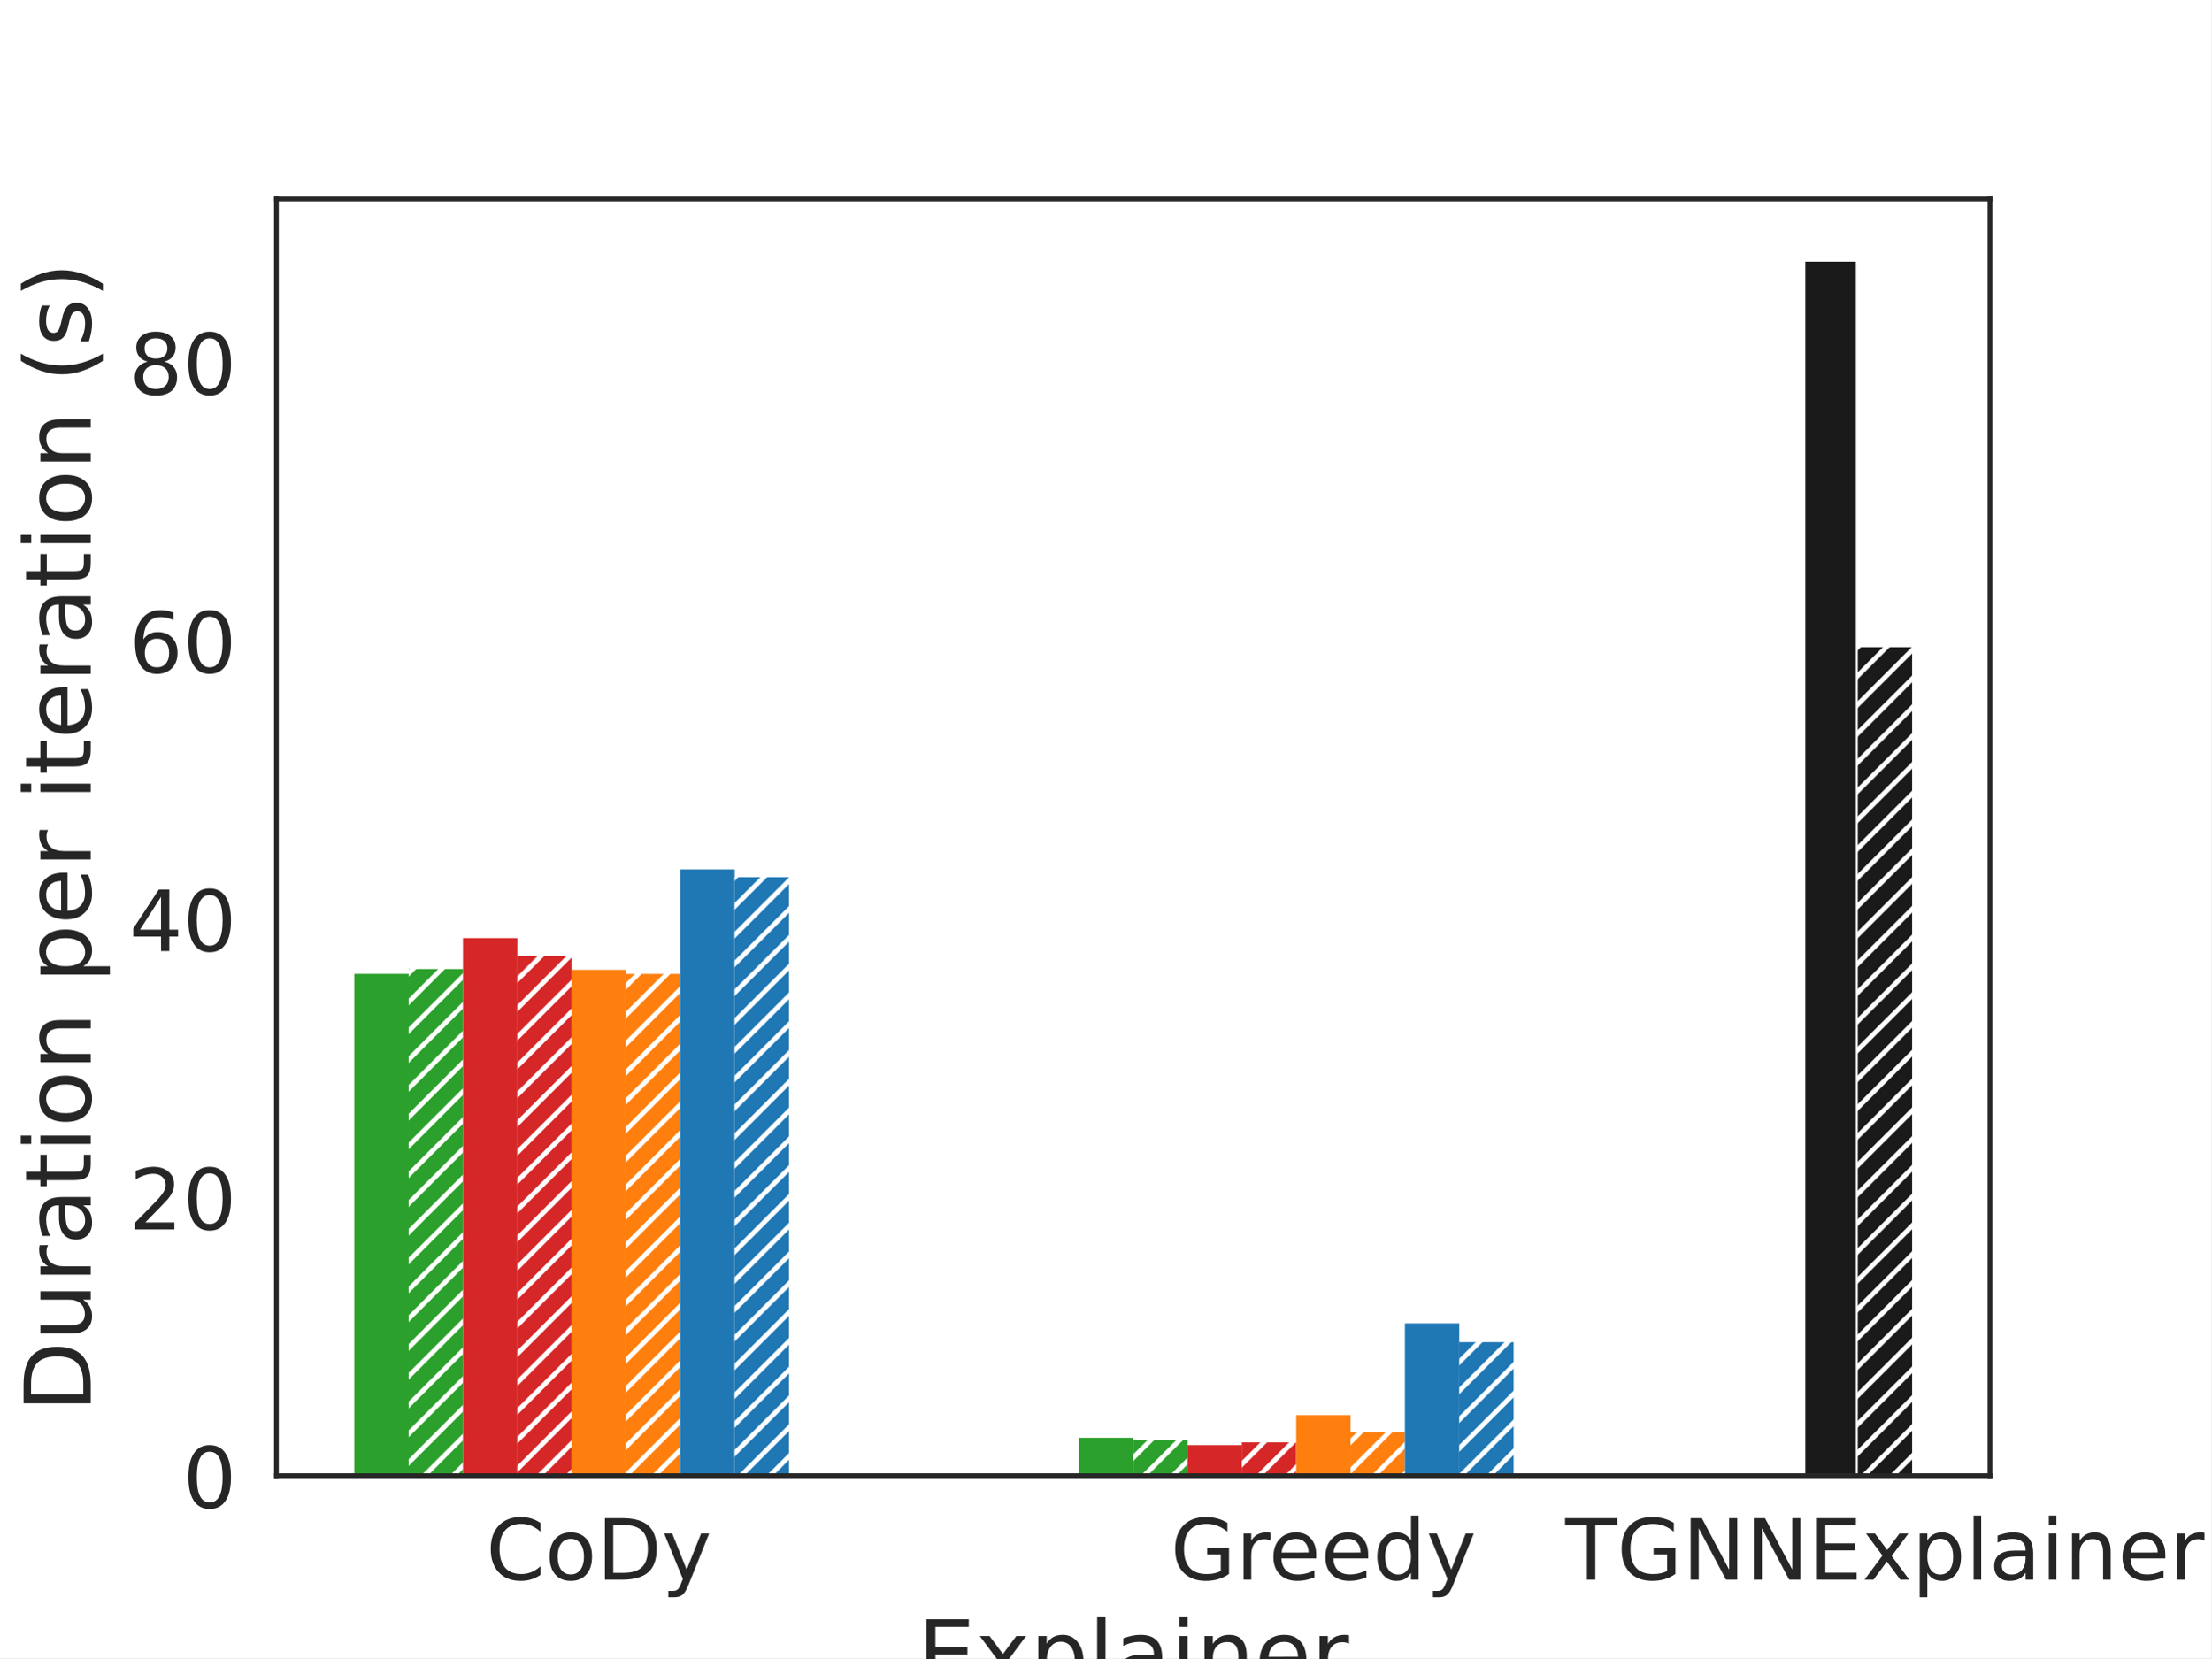
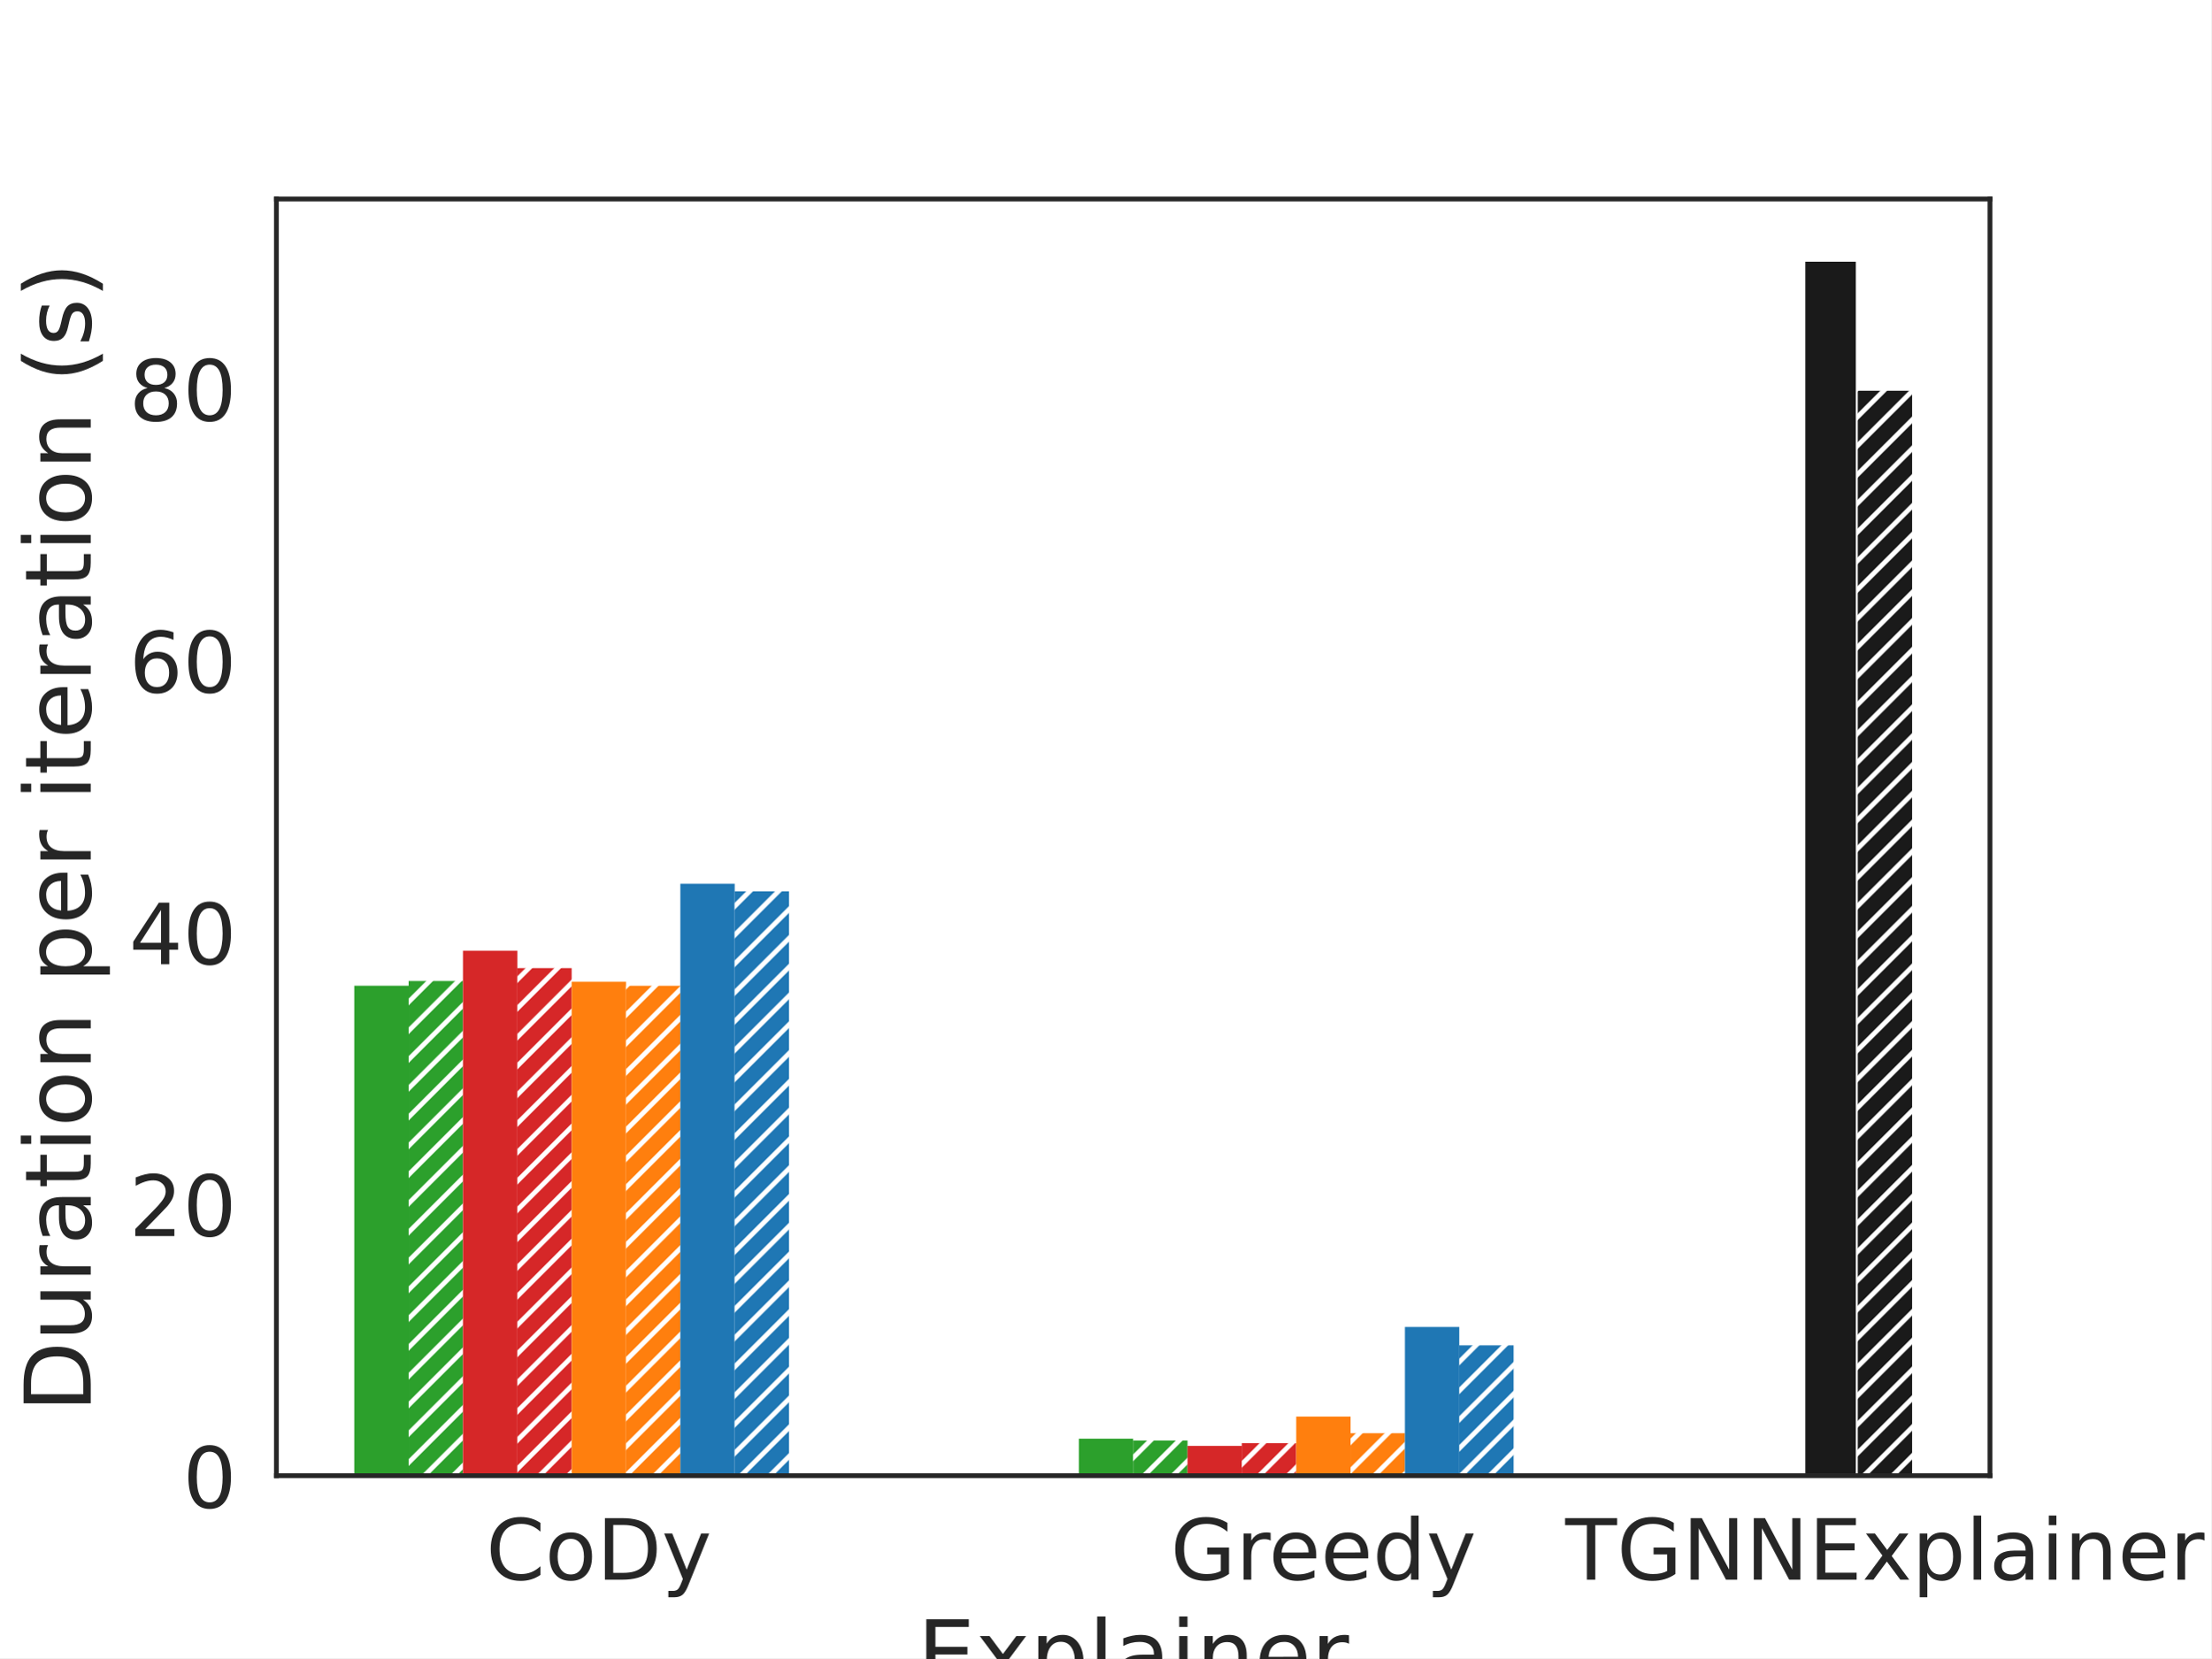
<svg xmlns="http://www.w3.org/2000/svg" xmlns:xlink="http://www.w3.org/1999/xlink" width="460.8pt" height="345.6pt" viewBox="0 0 460.8 345.6" version="1.1">
  <defs>
    <style type="text/css">*{stroke-linejoin: round; stroke-linecap: butt}</style>
  </defs>
  <g id="figure_1">
    <g id="patch_1">
      <path d="M 0 345.6  L 460.8 345.6  L 460.8 0  L 0 0  z " style="fill: #ffffff" />
    </g>
    <g id="axes_1">
      <g id="patch_2">
        <path d="M 57.6 307.584  L 414.72 307.584  L 414.72 41.472  L 57.6 41.472  z " style="fill: #ffffff" />
      </g>
      <g id="matplotlib.axis_1">
        <g id="xtick_1">
          <g id="text_1">
            <g style="fill: #262626" transform="translate(101.2821 329.2572)scale(0.176 -0.176)">
              <defs>
                <path id="DejaVuSans-43" d="M 4122 4306  L 4122 3641  Q 3803 3938 3442 4084  Q 3081 4231 2675 4231  Q 1875 4231 1450 3742  Q 1025 3253 1025 2328  Q 1025 1406 1450 917  Q 1875 428 2675 428  Q 3081 428 3442 575  Q 3803 722 4122 1019  L 4122 359  Q 3791 134 3420 21  Q 3050 -91 2638 -91  Q 1578 -91 968 557  Q 359 1206 359 2328  Q 359 3453 968 4101  Q 1578 4750 2638 4750  Q 3056 4750 3426 4639  Q 3797 4528 4122 4306  z " transform="scale(0.015625)" />
                <path id="DejaVuSans-6f" d="M 1959 3097  Q 1497 3097 1228 2736  Q 959 2375 959 1747  Q 959 1119 1226 758  Q 1494 397 1959 397  Q 2419 397 2687 759  Q 2956 1122 2956 1747  Q 2956 2369 2687 2733  Q 2419 3097 1959 3097  z M 1959 3584  Q 2709 3584 3137 3096  Q 3566 2609 3566 1747  Q 3566 888 3137 398  Q 2709 -91 1959 -91  Q 1206 -91 779 398  Q 353 888 353 1747  Q 353 2609 779 3096  Q 1206 3584 1959 3584  z " transform="scale(0.015625)" />
                <path id="DejaVuSans-44" d="M 1259 4147  L 1259 519  L 2022 519  Q 2988 519 3436 956  Q 3884 1394 3884 2338  Q 3884 3275 3436 3711  Q 2988 4147 2022 4147  L 1259 4147  z M 628 4666  L 1925 4666  Q 3281 4666 3915 4102  Q 4550 3538 4550 2338  Q 4550 1131 3912 565  Q 3275 0 1925 0  L 628 0  L 628 4666  z " transform="scale(0.015625)" />
                <path id="DejaVuSans-79" d="M 2059 -325  Q 1816 -950 1584 -1140  Q 1353 -1331 966 -1331  L 506 -1331  L 506 -850  L 844 -850  Q 1081 -850 1212 -737  Q 1344 -625 1503 -206  L 1606 56  L 191 3500  L 800 3500  L 1894 763  L 2988 3500  L 3597 3500  L 2059 -325  z " transform="scale(0.015625)" />
              </defs>
              <use xlink:href="#DejaVuSans-43" />
              <use xlink:href="#DejaVuSans-6f" x="69.824" />
              <use xlink:href="#DejaVuSans-44" x="131.006" />
              <use xlink:href="#DejaVuSans-79" x="208.008" />
            </g>
          </g>
        </g>
        <g id="xtick_2">
          <g id="text_2">
            <g style="fill: #262626" transform="translate(243.9352 329.2572)scale(0.176 -0.176)">
              <defs>
                <path id="DejaVuSans-47" d="M 3809 666  L 3809 1919  L 2778 1919  L 2778 2438  L 4434 2438  L 4434 434  Q 4069 175 3628 42  Q 3188 -91 2688 -91  Q 1594 -91 976 548  Q 359 1188 359 2328  Q 359 3472 976 4111  Q 1594 4750 2688 4750  Q 3144 4750 3555 4637  Q 3966 4525 4313 4306  L 4313 3634  Q 3963 3931 3569 4081  Q 3175 4231 2741 4231  Q 1884 4231 1454 3753  Q 1025 3275 1025 2328  Q 1025 1384 1454 906  Q 1884 428 2741 428  Q 3075 428 3337 486  Q 3600 544 3809 666  z " transform="scale(0.015625)" />
                <path id="DejaVuSans-72" d="M 2631 2963  Q 2534 3019 2420 3045  Q 2306 3072 2169 3072  Q 1681 3072 1420 2755  Q 1159 2438 1159 1844  L 1159 0  L 581 0  L 581 3500  L 1159 3500  L 1159 2956  Q 1341 3275 1631 3429  Q 1922 3584 2338 3584  Q 2397 3584 2469 3576  Q 2541 3569 2628 3553  L 2631 2963  z " transform="scale(0.015625)" />
                <path id="DejaVuSans-65" d="M 3597 1894  L 3597 1613  L 953 1613  Q 991 1019 1311 708  Q 1631 397 2203 397  Q 2534 397 2845 478  Q 3156 559 3463 722  L 3463 178  Q 3153 47 2828 -22  Q 2503 -91 2169 -91  Q 1331 -91 842 396  Q 353 884 353 1716  Q 353 2575 817 3079  Q 1281 3584 2069 3584  Q 2775 3584 3186 3129  Q 3597 2675 3597 1894  z M 3022 2063  Q 3016 2534 2758 2815  Q 2500 3097 2075 3097  Q 1594 3097 1305 2825  Q 1016 2553 972 2059  L 3022 2063  z " transform="scale(0.015625)" />
                <path id="DejaVuSans-64" d="M 2906 2969  L 2906 4863  L 3481 4863  L 3481 0  L 2906 0  L 2906 525  Q 2725 213 2448 61  Q 2172 -91 1784 -91  Q 1150 -91 751 415  Q 353 922 353 1747  Q 353 2572 751 3078  Q 1150 3584 1784 3584  Q 2172 3584 2448 3432  Q 2725 3281 2906 2969  z M 947 1747  Q 947 1113 1208 752  Q 1469 391 1925 391  Q 2381 391 2643 752  Q 2906 1113 2906 1747  Q 2906 2381 2643 2742  Q 2381 3103 1925 3103  Q 1469 3103 1208 2742  Q 947 2381 947 1747  z " transform="scale(0.015625)" />
              </defs>
              <use xlink:href="#DejaVuSans-47" />
              <use xlink:href="#DejaVuSans-72" x="77.49" />
              <use xlink:href="#DejaVuSans-65" x="116.354" />
              <use xlink:href="#DejaVuSans-65" x="177.877" />
              <use xlink:href="#DejaVuSans-64" x="239.4" />
              <use xlink:href="#DejaVuSans-79" x="302.877" />
            </g>
          </g>
        </g>
        <g id="xtick_3">
          <g id="text_3">
            <g style="fill: #262626" transform="translate(326.2169 329.2572)scale(0.176 -0.176)">
              <defs>
                <path id="DejaVuSans-54" d="M -19 4666  L 3928 4666  L 3928 4134  L 2272 4134  L 2272 0  L 1638 0  L 1638 4134  L -19 4134  L -19 4666  z " transform="scale(0.015625)" />
                <path id="DejaVuSans-4e" d="M 628 4666  L 1478 4666  L 3547 763  L 3547 4666  L 4159 4666  L 4159 0  L 3309 0  L 1241 3903  L 1241 0  L 628 0  L 628 4666  z " transform="scale(0.015625)" />
                <path id="DejaVuSans-45" d="M 628 4666  L 3578 4666  L 3578 4134  L 1259 4134  L 1259 2753  L 3481 2753  L 3481 2222  L 1259 2222  L 1259 531  L 3634 531  L 3634 0  L 628 0  L 628 4666  z " transform="scale(0.015625)" />
                <path id="DejaVuSans-78" d="M 3513 3500  L 2247 1797  L 3578 0  L 2900 0  L 1881 1375  L 863 0  L 184 0  L 1544 1831  L 300 3500  L 978 3500  L 1906 2253  L 2834 3500  L 3513 3500  z " transform="scale(0.015625)" />
                <path id="DejaVuSans-70" d="M 1159 525  L 1159 -1331  L 581 -1331  L 581 3500  L 1159 3500  L 1159 2969  Q 1341 3281 1617 3432  Q 1894 3584 2278 3584  Q 2916 3584 3314 3078  Q 3713 2572 3713 1747  Q 3713 922 3314 415  Q 2916 -91 2278 -91  Q 1894 -91 1617 61  Q 1341 213 1159 525  z M 3116 1747  Q 3116 2381 2855 2742  Q 2594 3103 2138 3103  Q 1681 3103 1420 2742  Q 1159 2381 1159 1747  Q 1159 1113 1420 752  Q 1681 391 2138 391  Q 2594 391 2855 752  Q 3116 1113 3116 1747  z " transform="scale(0.015625)" />
                <path id="DejaVuSans-6c" d="M 603 4863  L 1178 4863  L 1178 0  L 603 0  L 603 4863  z " transform="scale(0.015625)" />
                <path id="DejaVuSans-61" d="M 2194 1759  Q 1497 1759 1228 1600  Q 959 1441 959 1056  Q 959 750 1161 570  Q 1363 391 1709 391  Q 2188 391 2477 730  Q 2766 1069 2766 1631  L 2766 1759  L 2194 1759  z M 3341 1997  L 3341 0  L 2766 0  L 2766 531  Q 2569 213 2275 61  Q 1981 -91 1556 -91  Q 1019 -91 701 211  Q 384 513 384 1019  Q 384 1609 779 1909  Q 1175 2209 1959 2209  L 2766 2209  L 2766 2266  Q 2766 2663 2505 2880  Q 2244 3097 1772 3097  Q 1472 3097 1187 3025  Q 903 2953 641 2809  L 641 3341  Q 956 3463 1253 3523  Q 1550 3584 1831 3584  Q 2591 3584 2966 3190  Q 3341 2797 3341 1997  z " transform="scale(0.015625)" />
                <path id="DejaVuSans-69" d="M 603 3500  L 1178 3500  L 1178 0  L 603 0  L 603 3500  z M 603 4863  L 1178 4863  L 1178 4134  L 603 4134  L 603 4863  z " transform="scale(0.015625)" />
                <path id="DejaVuSans-6e" d="M 3513 2113  L 3513 0  L 2938 0  L 2938 2094  Q 2938 2591 2744 2837  Q 2550 3084 2163 3084  Q 1697 3084 1428 2787  Q 1159 2491 1159 1978  L 1159 0  L 581 0  L 581 3500  L 1159 3500  L 1159 2956  Q 1366 3272 1645 3428  Q 1925 3584 2291 3584  Q 2894 3584 3203 3211  Q 3513 2838 3513 2113  z " transform="scale(0.015625)" />
              </defs>
              <use xlink:href="#DejaVuSans-54" />
              <use xlink:href="#DejaVuSans-47" x="61.084" />
              <use xlink:href="#DejaVuSans-4e" x="138.574" />
              <use xlink:href="#DejaVuSans-4e" x="213.379" />
              <use xlink:href="#DejaVuSans-45" x="288.184" />
              <use xlink:href="#DejaVuSans-78" x="351.367" />
              <use xlink:href="#DejaVuSans-70" x="410.547" />
              <use xlink:href="#DejaVuSans-6c" x="474.023" />
              <use xlink:href="#DejaVuSans-61" x="501.807" />
              <use xlink:href="#DejaVuSans-69" x="563.086" />
              <use xlink:href="#DejaVuSans-6e" x="590.869" />
              <use xlink:href="#DejaVuSans-65" x="654.248" />
              <use xlink:href="#DejaVuSans-72" x="715.771" />
            </g>
          </g>
        </g>
        <g id="text_4">
          <g style="fill: #262626" transform="translate(191.163 351.5065)scale(0.192 -0.192)">
            <use xlink:href="#DejaVuSans-45" />
            <use xlink:href="#DejaVuSans-78" x="63.184" />
            <use xlink:href="#DejaVuSans-70" x="122.363" />
            <use xlink:href="#DejaVuSans-6c" x="185.84" />
            <use xlink:href="#DejaVuSans-61" x="213.623" />
            <use xlink:href="#DejaVuSans-69" x="274.902" />
            <use xlink:href="#DejaVuSans-6e" x="302.686" />
            <use xlink:href="#DejaVuSans-65" x="366.064" />
            <use xlink:href="#DejaVuSans-72" x="427.588" />
          </g>
        </g>
      </g>
      <g id="matplotlib.axis_2">
        <g id="ytick_1">
          <g id="text_5">
            <g style="fill: #262626" transform="translate(38.102 314.2706)scale(0.176 -0.176)">
              <defs>
                <path id="DejaVuSans-30" d="M 2034 4250  Q 1547 4250 1301 3770  Q 1056 3291 1056 2328  Q 1056 1369 1301 889  Q 1547 409 2034 409  Q 2525 409 2770 889  Q 3016 1369 3016 2328  Q 3016 3291 2770 3770  Q 2525 4250 2034 4250  z M 2034 4750  Q 2819 4750 3233 4129  Q 3647 3509 3647 2328  Q 3647 1150 3233 529  Q 2819 -91 2034 -91  Q 1250 -91 836 529  Q 422 1150 422 2328  Q 422 3509 836 4129  Q 1250 4750 2034 4750  z " transform="scale(0.015625)" />
              </defs>
              <use xlink:href="#DejaVuSans-30" />
            </g>
          </g>
        </g>
        <g id="ytick_2">
          <g id="text_6">
-             <g style="fill: #262626" transform="translate(26.904 256.2532)scale(0.176 -0.176)">
+             <g style="fill: #262626" transform="translate(26.904 257.6243)scale(0.176 -0.176)">
              <defs>
                <path id="DejaVuSans-32" d="M 1228 531  L 3431 531  L 3431 0  L 469 0  L 469 531  Q 828 903 1448 1529  Q 2069 2156 2228 2338  Q 2531 2678 2651 2914  Q 2772 3150 2772 3378  Q 2772 3750 2511 3984  Q 2250 4219 1831 4219  Q 1534 4219 1204 4116  Q 875 4013 500 3803  L 500 4441  Q 881 4594 1212 4672  Q 1544 4750 1819 4750  Q 2544 4750 2975 4387  Q 3406 4025 3406 3419  Q 3406 3131 3298 2873  Q 3191 2616 2906 2266  Q 2828 2175 2409 1742  Q 1991 1309 1228 531  z " transform="scale(0.015625)" />
              </defs>
              <use xlink:href="#DejaVuSans-32" />
              <use xlink:href="#DejaVuSans-30" x="63.623" />
            </g>
          </g>
        </g>
        <g id="ytick_3">
          <g id="text_7">
-             <g style="fill: #262626" transform="translate(26.904 198.2358)scale(0.176 -0.176)">
+             <g style="fill: #262626" transform="translate(26.904 200.9779)scale(0.176 -0.176)">
              <defs>
                <path id="DejaVuSans-34" d="M 2419 4116  L 825 1625  L 2419 1625  L 2419 4116  z M 2253 4666  L 3047 4666  L 3047 1625  L 3713 1625  L 3713 1100  L 3047 1100  L 3047 0  L 2419 0  L 2419 1100  L 313 1100  L 313 1709  L 2253 4666  z " transform="scale(0.015625)" />
              </defs>
              <use xlink:href="#DejaVuSans-34" />
              <use xlink:href="#DejaVuSans-30" x="63.623" />
            </g>
          </g>
        </g>
        <g id="ytick_4">
          <g id="text_8">
-             <g style="fill: #262626" transform="translate(26.904 140.2183)scale(0.176 -0.176)">
+             <g style="fill: #262626" transform="translate(26.904 144.3316)scale(0.176 -0.176)">
              <defs>
                <path id="DejaVuSans-36" d="M 2113 2584  Q 1688 2584 1439 2293  Q 1191 2003 1191 1497  Q 1191 994 1439 701  Q 1688 409 2113 409  Q 2538 409 2786 701  Q 3034 994 3034 1497  Q 3034 2003 2786 2293  Q 2538 2584 2113 2584  z M 3366 4563  L 3366 3988  Q 3128 4100 2886 4159  Q 2644 4219 2406 4219  Q 1781 4219 1451 3797  Q 1122 3375 1075 2522  Q 1259 2794 1537 2939  Q 1816 3084 2150 3084  Q 2853 3084 3261 2657  Q 3669 2231 3669 1497  Q 3669 778 3244 343  Q 2819 -91 2113 -91  Q 1303 -91 875 529  Q 447 1150 447 2328  Q 447 3434 972 4092  Q 1497 4750 2381 4750  Q 2619 4750 2861 4703  Q 3103 4656 3366 4563  z " transform="scale(0.015625)" />
              </defs>
              <use xlink:href="#DejaVuSans-36" />
              <use xlink:href="#DejaVuSans-30" x="63.623" />
            </g>
          </g>
        </g>
        <g id="ytick_5">
          <g id="text_9">
-             <g style="fill: #262626" transform="translate(26.904 82.20089)scale(0.176 -0.176)">
+             <g style="fill: #262626" transform="translate(26.904 87.68528)scale(0.176 -0.176)">
              <defs>
                <path id="DejaVuSans-38" d="M 2034 2216  Q 1584 2216 1326 1975  Q 1069 1734 1069 1313  Q 1069 891 1326 650  Q 1584 409 2034 409  Q 2484 409 2743 651  Q 3003 894 3003 1313  Q 3003 1734 2745 1975  Q 2488 2216 2034 2216  z M 1403 2484  Q 997 2584 770 2862  Q 544 3141 544 3541  Q 544 4100 942 4425  Q 1341 4750 2034 4750  Q 2731 4750 3128 4425  Q 3525 4100 3525 3541  Q 3525 3141 3298 2862  Q 3072 2584 2669 2484  Q 3125 2378 3379 2068  Q 3634 1759 3634 1313  Q 3634 634 3220 271  Q 2806 -91 2034 -91  Q 1263 -91 848 271  Q 434 634 434 1313  Q 434 1759 690 2068  Q 947 2378 1403 2484  z M 1172 3481  Q 1172 3119 1398 2916  Q 1625 2713 2034 2713  Q 2441 2713 2670 2916  Q 2900 3119 2900 3481  Q 2900 3844 2670 4047  Q 2441 4250 2034 4250  Q 1625 4250 1398 4047  Q 1172 3844 1172 3481  z " transform="scale(0.015625)" />
              </defs>
              <use xlink:href="#DejaVuSans-38" />
              <use xlink:href="#DejaVuSans-30" x="63.623" />
            </g>
          </g>
        </g>
        <g id="text_10">
          <g style="fill: #262626" transform="translate(18.911 294.3705)rotate(-90)scale(0.192 -0.192)">
            <defs>
              <path id="DejaVuSans-75" d="M 544 1381  L 544 3500  L 1119 3500  L 1119 1403  Q 1119 906 1312 657  Q 1506 409 1894 409  Q 2359 409 2629 706  Q 2900 1003 2900 1516  L 2900 3500  L 3475 3500  L 3475 0  L 2900 0  L 2900 538  Q 2691 219 2414 64  Q 2138 -91 1772 -91  Q 1169 -91 856 284  Q 544 659 544 1381  z M 1991 3584  L 1991 3584  z " transform="scale(0.015625)" />
              <path id="DejaVuSans-74" d="M 1172 4494  L 1172 3500  L 2356 3500  L 2356 3053  L 1172 3053  L 1172 1153  Q 1172 725 1289 603  Q 1406 481 1766 481  L 2356 481  L 2356 0  L 1766 0  Q 1100 0 847 248  Q 594 497 594 1153  L 594 3053  L 172 3053  L 172 3500  L 594 3500  L 594 4494  L 1172 4494  z " transform="scale(0.015625)" />
              <path id="DejaVuSans-20" transform="scale(0.015625)" />
              <path id="DejaVuSans-28" d="M 1984 4856  Q 1566 4138 1362 3434  Q 1159 2731 1159 2009  Q 1159 1288 1364 580  Q 1569 -128 1984 -844  L 1484 -844  Q 1016 -109 783 600  Q 550 1309 550 2009  Q 550 2706 781 3412  Q 1013 4119 1484 4856  L 1984 4856  z " transform="scale(0.015625)" />
              <path id="DejaVuSans-73" d="M 2834 3397  L 2834 2853  Q 2591 2978 2328 3040  Q 2066 3103 1784 3103  Q 1356 3103 1142 2972  Q 928 2841 928 2578  Q 928 2378 1081 2264  Q 1234 2150 1697 2047  L 1894 2003  Q 2506 1872 2764 1633  Q 3022 1394 3022 966  Q 3022 478 2636 193  Q 2250 -91 1575 -91  Q 1294 -91 989 -36  Q 684 19 347 128  L 347 722  Q 666 556 975 473  Q 1284 391 1588 391  Q 1994 391 2212 530  Q 2431 669 2431 922  Q 2431 1156 2273 1281  Q 2116 1406 1581 1522  L 1381 1569  Q 847 1681 609 1914  Q 372 2147 372 2553  Q 372 3047 722 3315  Q 1072 3584 1716 3584  Q 2034 3584 2315 3537  Q 2597 3491 2834 3397  z " transform="scale(0.015625)" />
              <path id="DejaVuSans-29" d="M 513 4856  L 1013 4856  Q 1481 4119 1714 3412  Q 1947 2706 1947 2009  Q 1947 1309 1714 600  Q 1481 -109 1013 -844  L 513 -844  Q 928 -128 1133 580  Q 1338 1288 1338 2009  Q 1338 2731 1133 3434  Q 928 4138 513 4856  z " transform="scale(0.015625)" />
            </defs>
            <use xlink:href="#DejaVuSans-44" />
            <use xlink:href="#DejaVuSans-75" x="77.002" />
            <use xlink:href="#DejaVuSans-72" x="140.381" />
            <use xlink:href="#DejaVuSans-61" x="181.494" />
            <use xlink:href="#DejaVuSans-74" x="242.773" />
            <use xlink:href="#DejaVuSans-69" x="281.982" />
            <use xlink:href="#DejaVuSans-6f" x="309.766" />
            <use xlink:href="#DejaVuSans-6e" x="370.947" />
            <use xlink:href="#DejaVuSans-20" x="434.326" />
            <use xlink:href="#DejaVuSans-70" x="466.113" />
            <use xlink:href="#DejaVuSans-65" x="529.59" />
            <use xlink:href="#DejaVuSans-72" x="591.113" />
            <use xlink:href="#DejaVuSans-20" x="632.227" />
            <use xlink:href="#DejaVuSans-69" x="664.014" />
            <use xlink:href="#DejaVuSans-74" x="691.797" />
            <use xlink:href="#DejaVuSans-65" x="731.006" />
            <use xlink:href="#DejaVuSans-72" x="792.529" />
            <use xlink:href="#DejaVuSans-61" x="833.643" />
            <use xlink:href="#DejaVuSans-74" x="894.922" />
            <use xlink:href="#DejaVuSans-69" x="934.131" />
            <use xlink:href="#DejaVuSans-6f" x="961.914" />
            <use xlink:href="#DejaVuSans-6e" x="1023.096" />
            <use xlink:href="#DejaVuSans-20" x="1086.475" />
            <use xlink:href="#DejaVuSans-28" x="1118.262" />
            <use xlink:href="#DejaVuSans-73" x="1157.275" />
            <use xlink:href="#DejaVuSans-29" x="1209.375" />
          </g>
        </g>
      </g>
      <g id="patch_3">
-         <path d="M 73.833 307.584  L 85.158 307.584  L 85.158 202.98  L 73.833 202.98  z " clip-path="url(#pb227a36627)" style="fill: #2ca02c" />
+         <path d="M 73.833 307.584  L 85.158 307.584  L 85.158 205.452  L 73.833 205.452  z " clip-path="url(#p4093c623b0)" style="fill: #2ca02c" />
      </g>
      <g id="patch_4">
-         <path d="M 224.835 307.584  L 236.16 307.584  L 236.16 299.68  L 224.835 299.68  z " clip-path="url(#pb227a36627)" style="fill: #2ca02c" />
+         <path d="M 224.835 307.584  L 236.16 307.584  L 236.16 299.867  L 224.835 299.867  z " clip-path="url(#p4093c623b0)" style="fill: #2ca02c" />
      </g>
      <g id="patch_5">
-         <path d="M 85.158 307.584  L 96.483 307.584  L 96.483 201.978  L 85.158 201.978  z " clip-path="url(#pb227a36627)" style="fill: url(#h24ae579497)" />
+         <path d="M 85.158 307.584  L 96.483 307.584  L 96.483 204.474  L 85.158 204.474  z " clip-path="url(#p4093c623b0)" style="fill: url(#h8b6568f198)" />
      </g>
      <g id="patch_6">
-         <path d="M 236.16 307.584  L 247.485 307.584  L 247.485 300.083  L 236.16 300.083  z " clip-path="url(#pb227a36627)" style="fill: url(#h24ae579497)" />
+         <path d="M 236.16 307.584  L 247.485 307.584  L 247.485 300.261  L 236.16 300.261  z " clip-path="url(#p4093c623b0)" style="fill: url(#h8b6568f198)" />
      </g>
      <g id="patch_7">
-         <path d="M 96.483 307.584  L 107.808 307.584  L 107.808 195.522  L 96.483 195.522  z " clip-path="url(#pb227a36627)" style="fill: #d62728" />
+         <path d="M 96.483 307.584  L 107.808 307.584  L 107.808 198.17  L 96.483 198.17  z " clip-path="url(#p4093c623b0)" style="fill: #d62728" />
      </g>
      <g id="patch_8">
-         <path d="M 247.485 307.584  L 258.81 307.584  L 258.81 301.221  L 247.485 301.221  z " clip-path="url(#pb227a36627)" style="fill: #d62728" />
+         <path d="M 247.485 307.584  L 258.81 307.584  L 258.81 301.372  L 247.485 301.372  z " clip-path="url(#p4093c623b0)" style="fill: #d62728" />
      </g>
      <g id="patch_9">
-         <path d="M 107.808 307.584  L 119.133 307.584  L 119.133 199.223  L 107.808 199.223  z " clip-path="url(#pb227a36627)" style="fill: url(#ha0f1380c90)" />
+         <path d="M 107.808 307.584  L 119.133 307.584  L 119.133 201.784  L 107.808 201.784  z " clip-path="url(#p4093c623b0)" style="fill: url(#h179e9ea481)" />
      </g>
      <g id="patch_10">
-         <path d="M 258.81 307.584  L 270.135 307.584  L 270.135 300.638  L 258.81 300.638  z " clip-path="url(#pb227a36627)" style="fill: url(#ha0f1380c90)" />
+         <path d="M 258.81 307.584  L 270.135 307.584  L 270.135 300.802  L 258.81 300.802  z " clip-path="url(#p4093c623b0)" style="fill: url(#h179e9ea481)" />
      </g>
      <g id="patch_11">
-         <path d="M 119.133 307.584  L 130.459 307.584  L 130.459 202.135  L 119.133 202.135  z " clip-path="url(#pb227a36627)" style="fill: #ff7f0e" />
+         <path d="M 119.133 307.584  L 130.459 307.584  L 130.459 204.627  L 119.133 204.627  z " clip-path="url(#p4093c623b0)" style="fill: #ff7f0e" />
      </g>
      <g id="patch_12">
-         <path d="M 270.135 307.584  L 281.461 307.584  L 281.461 294.958  L 270.135 294.958  z " clip-path="url(#pb227a36627)" style="fill: #ff7f0e" />
+         <path d="M 270.135 307.584  L 281.461 307.584  L 281.461 295.256  L 270.135 295.256  z " clip-path="url(#p4093c623b0)" style="fill: #ff7f0e" />
      </g>
      <g id="patch_13">
-         <path d="M 130.459 307.584  L 141.784 307.584  L 141.784 202.997  L 130.459 202.997  z " clip-path="url(#pb227a36627)" style="fill: url(#h667bf86b83)" />
+         <path d="M 130.459 307.584  L 141.784 307.584  L 141.784 205.469  L 130.459 205.469  z " clip-path="url(#p4093c623b0)" style="fill: url(#h2ea6c46c88)" />
      </g>
      <g id="patch_14">
-         <path d="M 281.461 307.584  L 292.786 307.584  L 292.786 298.501  L 281.461 298.501  z " clip-path="url(#pb227a36627)" style="fill: url(#h667bf86b83)" />
+         <path d="M 281.461 307.584  L 292.786 307.584  L 292.786 298.716  L 281.461 298.716  z " clip-path="url(#p4093c623b0)" style="fill: url(#h2ea6c46c88)" />
      </g>
      <g id="patch_15">
-         <path d="M 141.784 307.584  L 153.109 307.584  L 153.109 181.209  L 141.784 181.209  z " clip-path="url(#pb227a36627)" style="fill: #1f77b4" />
+         <path d="M 141.784 307.584  L 153.109 307.584  L 153.109 184.196  L 141.784 184.196  z " clip-path="url(#p4093c623b0)" style="fill: #1f77b4" />
      </g>
      <g id="patch_16">
-         <path d="M 292.786 307.584  L 304.111 307.584  L 304.111 275.829  L 292.786 275.829  z " clip-path="url(#pb227a36627)" style="fill: #1f77b4" />
+         <path d="M 292.786 307.584  L 304.111 307.584  L 304.111 276.579  L 292.786 276.579  z " clip-path="url(#p4093c623b0)" style="fill: #1f77b4" />
      </g>
      <g id="patch_17">
-         <path d="M 153.109 307.584  L 164.434 307.584  L 164.434 182.835  L 153.109 182.835  z " clip-path="url(#pb227a36627)" style="fill: url(#h712adefd6b)" />
+         <path d="M 153.109 307.584  L 164.434 307.584  L 164.434 185.783  L 153.109 185.783  z " clip-path="url(#p4093c623b0)" style="fill: url(#h45eacc9ade)" />
      </g>
      <g id="patch_18">
-         <path d="M 304.111 307.584  L 315.436 307.584  L 315.436 279.75  L 304.111 279.75  z " clip-path="url(#pb227a36627)" style="fill: url(#h712adefd6b)" />
+         <path d="M 304.111 307.584  L 315.436 307.584  L 315.436 280.407  L 304.111 280.407  z " clip-path="url(#p4093c623b0)" style="fill: url(#h45eacc9ade)" />
      </g>
      <g id="patch_19">
-         <path d="M 375.837 307.584  L 387.162 307.584  L 387.162 54.144  L 375.837 54.144  z " clip-path="url(#pb227a36627)" style="fill: #1a1a1a; stroke: #ffffff; stroke-width: 0.8; stroke-linejoin: miter" />
+         <path d="M 375.837 307.584  L 387.162 307.584  L 387.162 54.144  L 375.837 54.144  z " clip-path="url(#p4093c623b0)" style="fill: #1a1a1a; stroke: #ffffff; stroke-width: 0.8; stroke-linejoin: miter" />
      </g>
      <g id="patch_20">
-         <path d="M 387.162 307.584  L 398.487 307.584  L 398.487 134.88  L 387.162 134.88  z " clip-path="url(#pb227a36627)" style="fill: url(#haffc181465)" />
+         <path d="M 387.162 307.584  L 398.487 307.584  L 398.487 81.446  L 387.162 81.446  z " clip-path="url(#p4093c623b0)" style="fill: url(#h9c88fa0110)" />
      </g>
      <g id="patch_21">
        <path d="M 57.6 307.584  L 57.6 41.472  " style="fill: none; stroke: #262626; stroke-linejoin: miter; stroke-linecap: square" />
      </g>
      <g id="patch_22">
        <path d="M 414.72 307.584  L 414.72 41.472  " style="fill: none; stroke: #262626; stroke-linejoin: miter; stroke-linecap: square" />
      </g>
      <g id="patch_23">
        <path d="M 57.6 307.584  L 414.72 307.584  " style="fill: none; stroke: #262626; stroke-linejoin: miter; stroke-linecap: square" />
      </g>
      <g id="patch_24">
        <path d="M 57.6 41.472  L 414.72 41.472  " style="fill: none; stroke: #262626; stroke-linejoin: miter; stroke-linecap: square" />
      </g>
    </g>
  </g>
  <defs>
-     <clipPath id="pb227a36627">
+     <clipPath id="p4093c623b0">
      <rect x="57.6" y="41.472" width="357.12" height="266.112" />
    </clipPath>
  </defs>
  <defs>
-     <pattern id="h24ae579497" patternUnits="userSpaceOnUse" x="0" y="0" width="72" height="72">
+     <pattern id="h8b6568f198" patternUnits="userSpaceOnUse" x="0" y="0" width="72" height="72">
      <rect x="0" y="0" width="73" height="73" fill="#2ca02c" />
      <path d="M -36 36  L 36 -36  M -33 39  L 39 -33  M -30 42  L 42 -30  M -27 45  L 45 -27  M -24 48  L 48 -24  M -21 51  L 51 -21  M -18 54  L 54 -18  M -15 57  L 57 -15  M -12 60  L 60 -12  M -9 63  L 63 -9  M -6 66  L 66 -6  M -3 69  L 69 -3  M 0 72  L 72 0  M 3 75  L 75 3  M 6 78  L 78 6  M 9 81  L 81 9  M 12 84  L 84 12  M 15 87  L 87 15  M 18 90  L 90 18  M 21 93  L 93 21  M 24 96  L 96 24  M 27 99  L 99 27  M 30 102  L 102 30  M 33 105  L 105 33  M 36 108  L 108 36  " style="fill: #ffffff; stroke: #ffffff; stroke-width: 1.0; stroke-linecap: butt; stroke-linejoin: miter" />
    </pattern>
-     <pattern id="ha0f1380c90" patternUnits="userSpaceOnUse" x="0" y="0" width="72" height="72">
+     <pattern id="h179e9ea481" patternUnits="userSpaceOnUse" x="0" y="0" width="72" height="72">
      <rect x="0" y="0" width="73" height="73" fill="#d62728" />
      <path d="M -36 36  L 36 -36  M -33 39  L 39 -33  M -30 42  L 42 -30  M -27 45  L 45 -27  M -24 48  L 48 -24  M -21 51  L 51 -21  M -18 54  L 54 -18  M -15 57  L 57 -15  M -12 60  L 60 -12  M -9 63  L 63 -9  M -6 66  L 66 -6  M -3 69  L 69 -3  M 0 72  L 72 0  M 3 75  L 75 3  M 6 78  L 78 6  M 9 81  L 81 9  M 12 84  L 84 12  M 15 87  L 87 15  M 18 90  L 90 18  M 21 93  L 93 21  M 24 96  L 96 24  M 27 99  L 99 27  M 30 102  L 102 30  M 33 105  L 105 33  M 36 108  L 108 36  " style="fill: #ffffff; stroke: #ffffff; stroke-width: 1.0; stroke-linecap: butt; stroke-linejoin: miter" />
    </pattern>
-     <pattern id="h667bf86b83" patternUnits="userSpaceOnUse" x="0" y="0" width="72" height="72">
+     <pattern id="h2ea6c46c88" patternUnits="userSpaceOnUse" x="0" y="0" width="72" height="72">
      <rect x="0" y="0" width="73" height="73" fill="#ff7f0e" />
      <path d="M -36 36  L 36 -36  M -33 39  L 39 -33  M -30 42  L 42 -30  M -27 45  L 45 -27  M -24 48  L 48 -24  M -21 51  L 51 -21  M -18 54  L 54 -18  M -15 57  L 57 -15  M -12 60  L 60 -12  M -9 63  L 63 -9  M -6 66  L 66 -6  M -3 69  L 69 -3  M 0 72  L 72 0  M 3 75  L 75 3  M 6 78  L 78 6  M 9 81  L 81 9  M 12 84  L 84 12  M 15 87  L 87 15  M 18 90  L 90 18  M 21 93  L 93 21  M 24 96  L 96 24  M 27 99  L 99 27  M 30 102  L 102 30  M 33 105  L 105 33  M 36 108  L 108 36  " style="fill: #ffffff; stroke: #ffffff; stroke-width: 1.0; stroke-linecap: butt; stroke-linejoin: miter" />
    </pattern>
-     <pattern id="h712adefd6b" patternUnits="userSpaceOnUse" x="0" y="0" width="72" height="72">
+     <pattern id="h45eacc9ade" patternUnits="userSpaceOnUse" x="0" y="0" width="72" height="72">
      <rect x="0" y="0" width="73" height="73" fill="#1f77b4" />
      <path d="M -36 36  L 36 -36  M -33 39  L 39 -33  M -30 42  L 42 -30  M -27 45  L 45 -27  M -24 48  L 48 -24  M -21 51  L 51 -21  M -18 54  L 54 -18  M -15 57  L 57 -15  M -12 60  L 60 -12  M -9 63  L 63 -9  M -6 66  L 66 -6  M -3 69  L 69 -3  M 0 72  L 72 0  M 3 75  L 75 3  M 6 78  L 78 6  M 9 81  L 81 9  M 12 84  L 84 12  M 15 87  L 87 15  M 18 90  L 90 18  M 21 93  L 93 21  M 24 96  L 96 24  M 27 99  L 99 27  M 30 102  L 102 30  M 33 105  L 105 33  M 36 108  L 108 36  " style="fill: #ffffff; stroke: #ffffff; stroke-width: 1.0; stroke-linecap: butt; stroke-linejoin: miter" />
    </pattern>
-     <pattern id="haffc181465" patternUnits="userSpaceOnUse" x="0" y="0" width="72" height="72">
+     <pattern id="h9c88fa0110" patternUnits="userSpaceOnUse" x="0" y="0" width="72" height="72">
      <rect x="0" y="0" width="73" height="73" fill="#1a1a1a" />
      <path d="M -36 36  L 36 -36  M -33 39  L 39 -33  M -30 42  L 42 -30  M -27 45  L 45 -27  M -24 48  L 48 -24  M -21 51  L 51 -21  M -18 54  L 54 -18  M -15 57  L 57 -15  M -12 60  L 60 -12  M -9 63  L 63 -9  M -6 66  L 66 -6  M -3 69  L 69 -3  M 0 72  L 72 0  M 3 75  L 75 3  M 6 78  L 78 6  M 9 81  L 81 9  M 12 84  L 84 12  M 15 87  L 87 15  M 18 90  L 90 18  M 21 93  L 93 21  M 24 96  L 96 24  M 27 99  L 99 27  M 30 102  L 102 30  M 33 105  L 105 33  M 36 108  L 108 36  " style="fill: #ffffff; stroke: #ffffff; stroke-width: 1.0; stroke-linecap: butt; stroke-linejoin: miter" />
    </pattern>
  </defs>
</svg>
